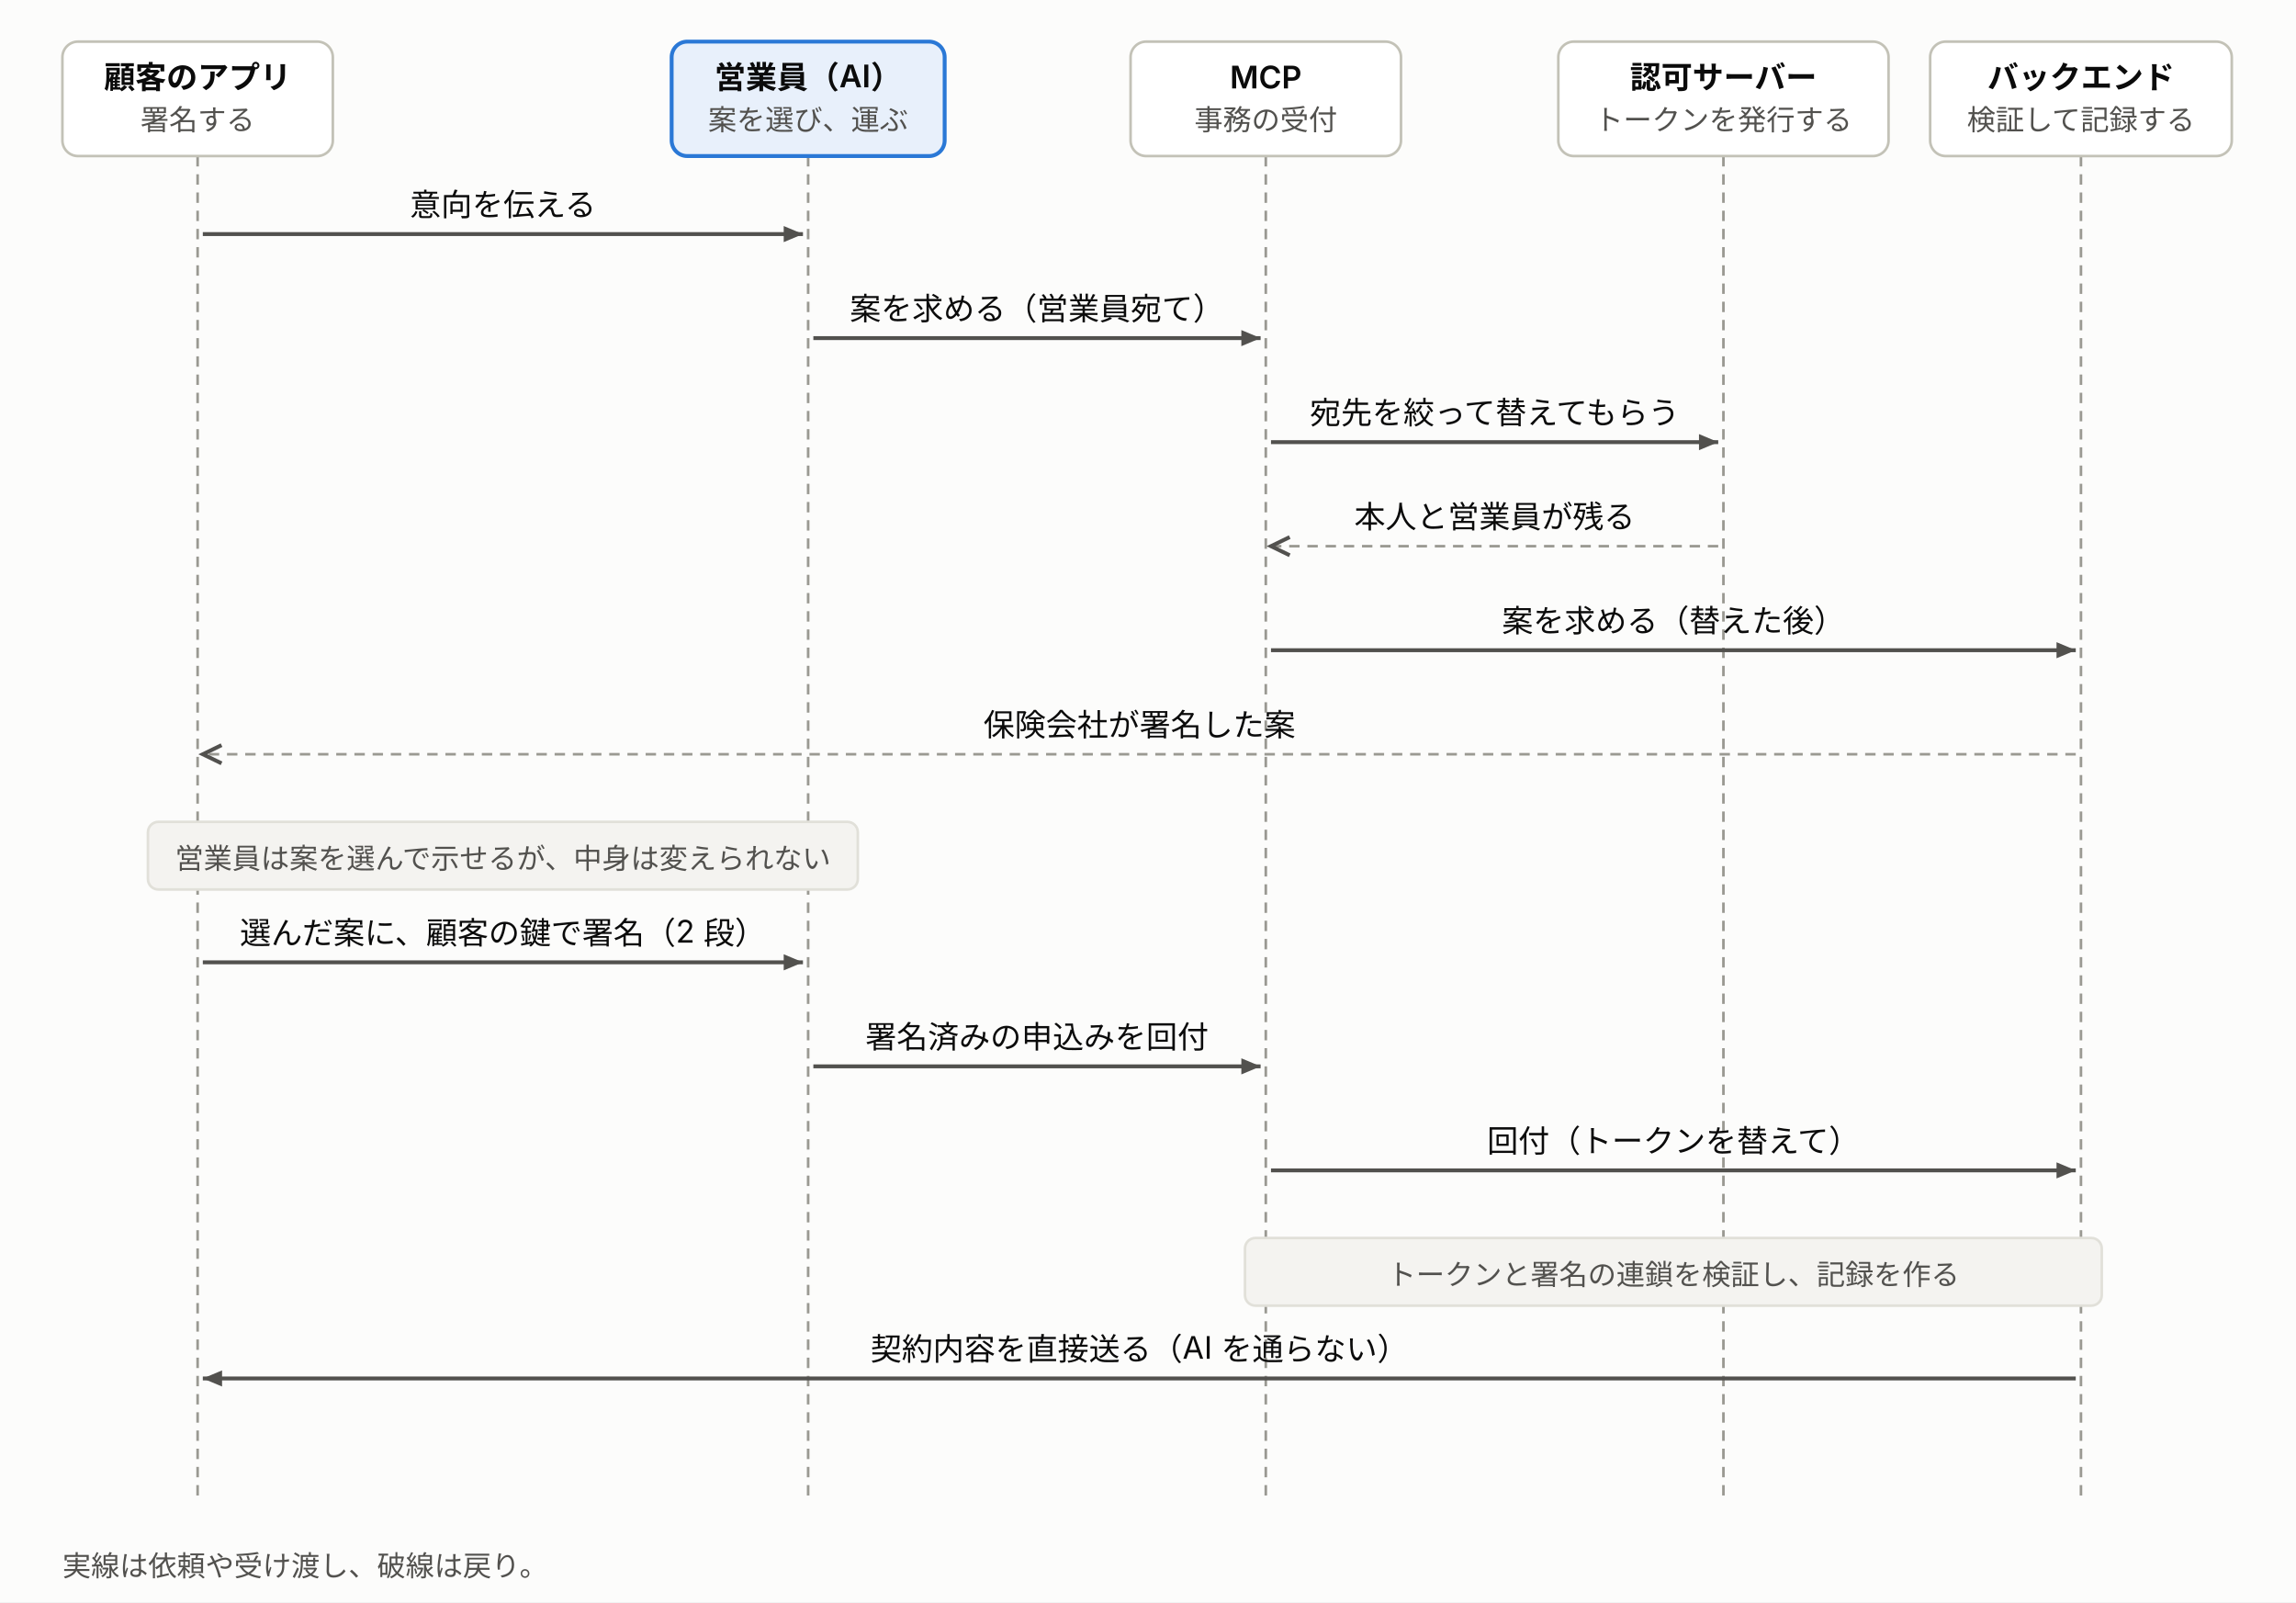
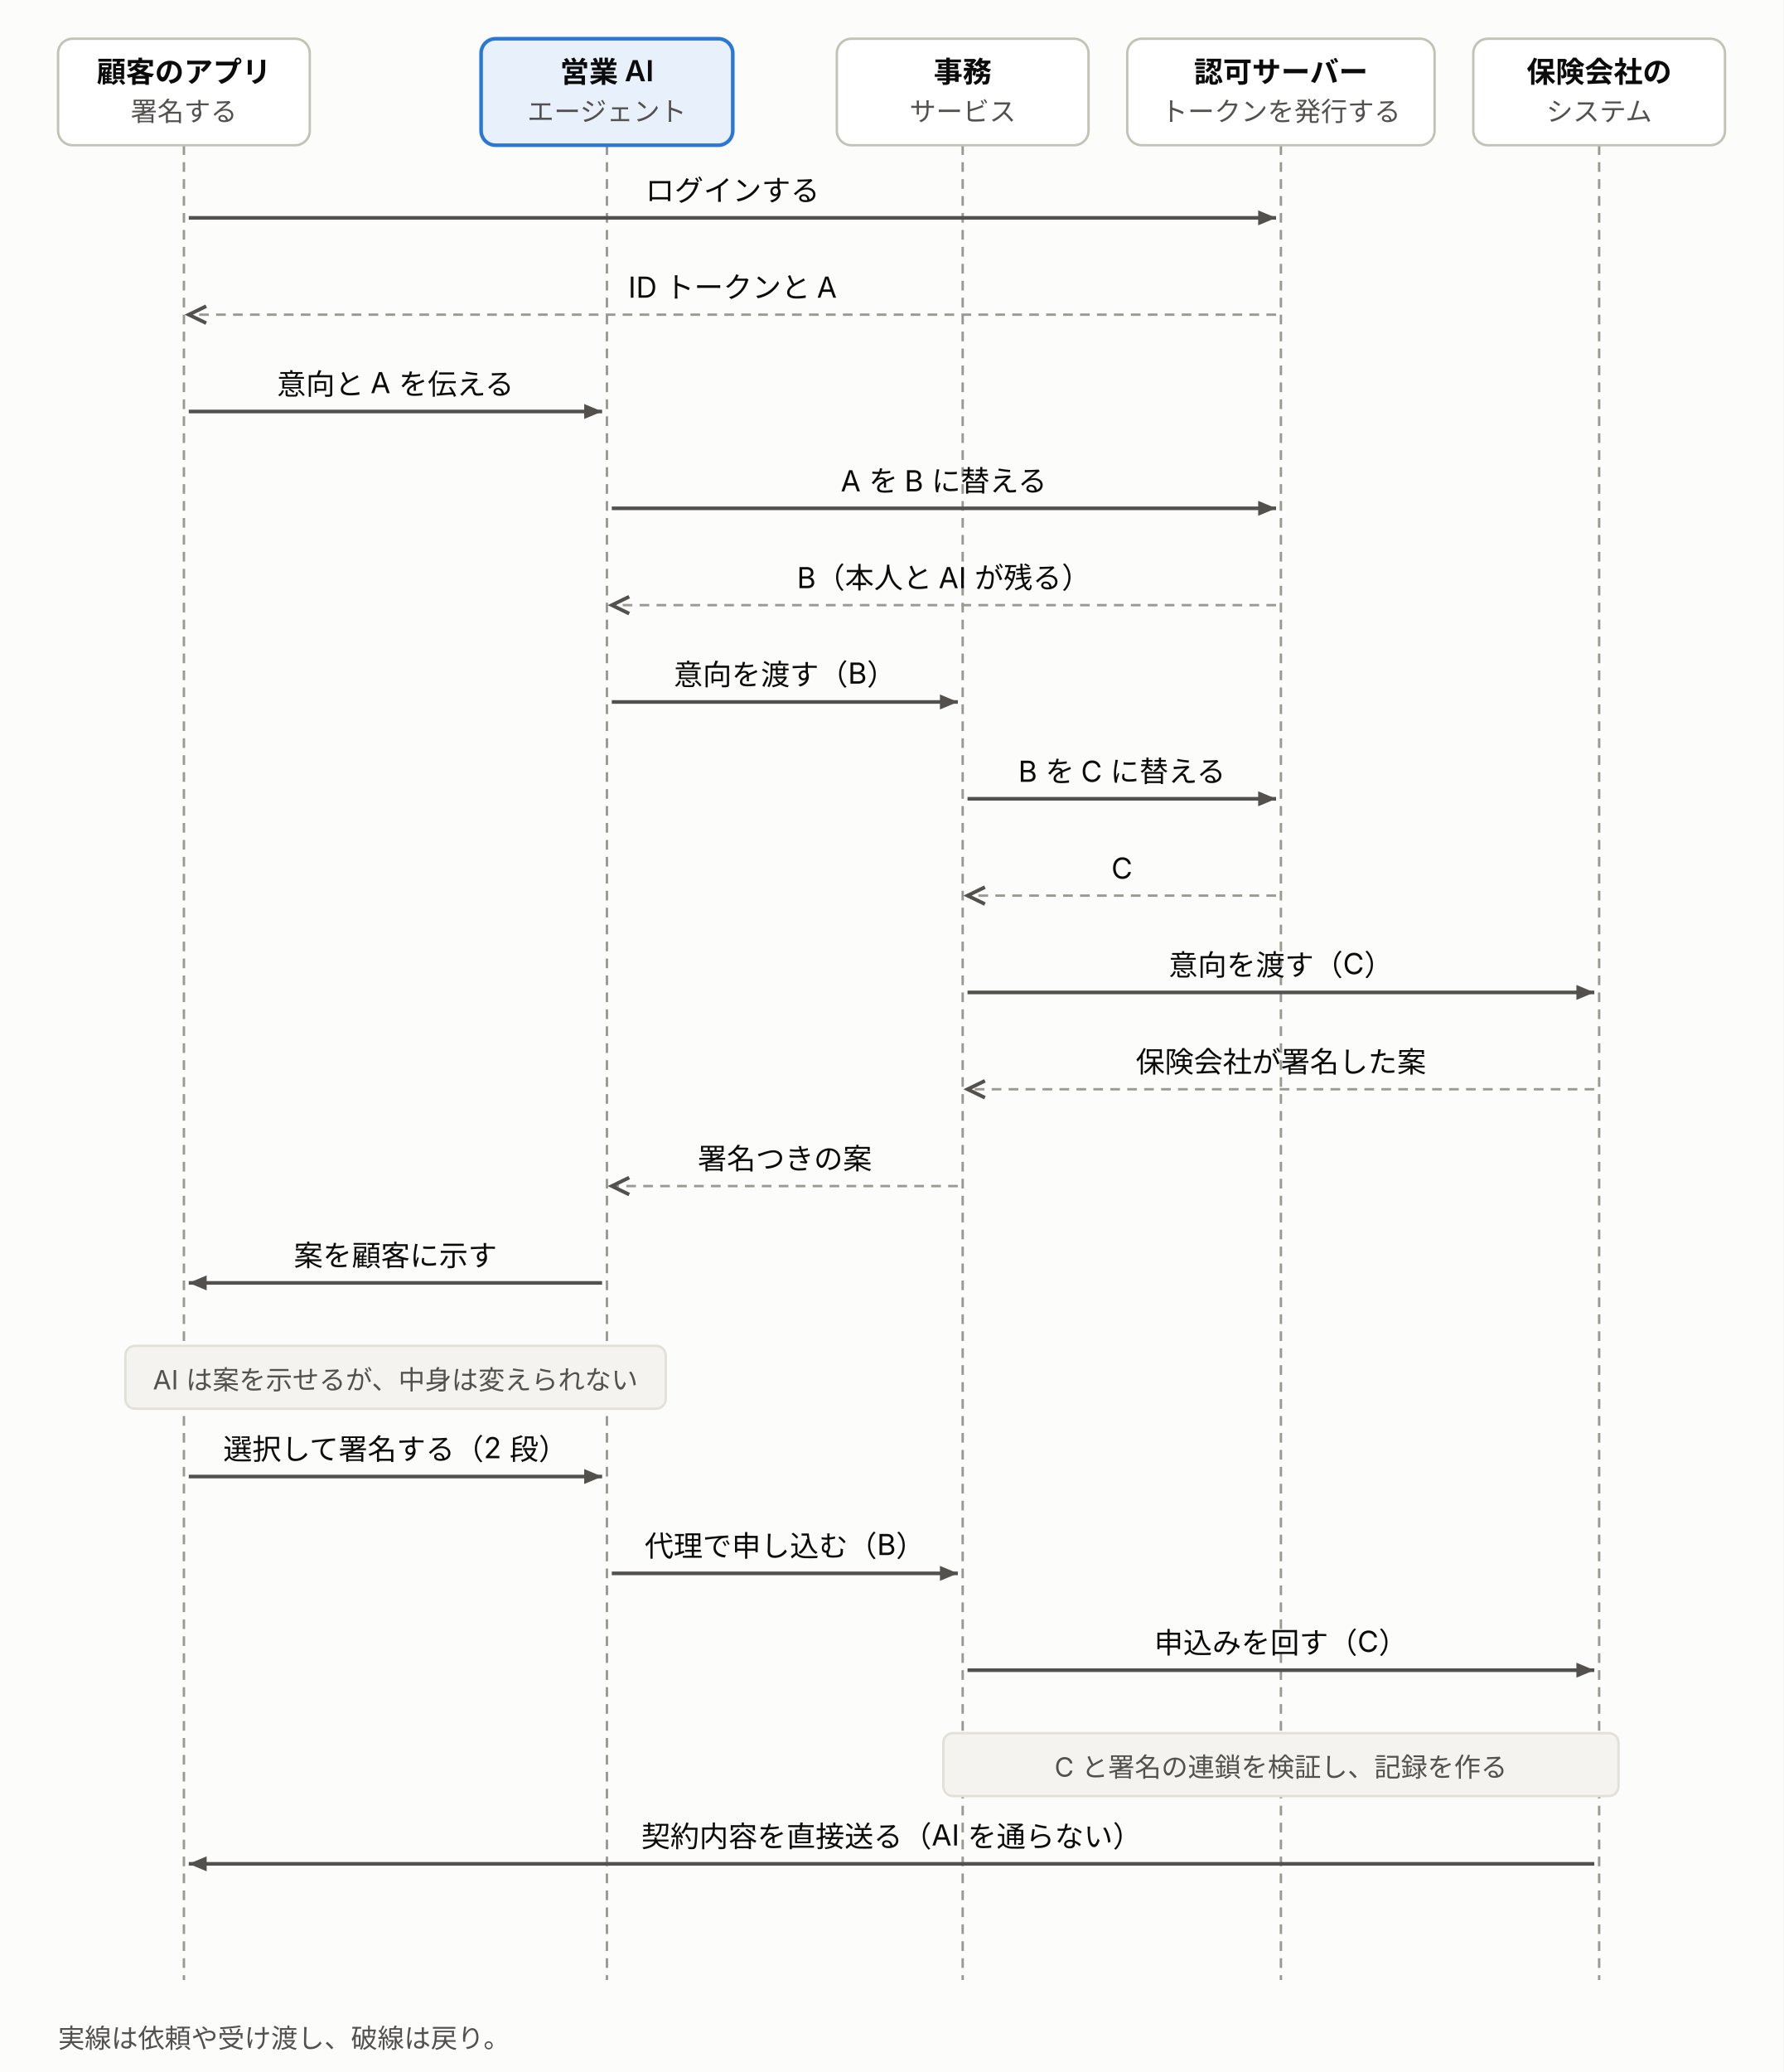
- <svg xmlns="http://www.w3.org/2000/svg" viewBox="0 0 883 616" width="883" height="616" role="img" aria-labelledby="t d">
+ <svg xmlns="http://www.w3.org/2000/svg" viewBox="0 0 737 856" width="737" height="856" role="img" aria-labelledby="t d">
  <style>
  svg { font-family: system-ui, -apple-system, "Hiragino Sans", "Noto Sans JP", sans-serif; }
  .bg { fill: #fcfcfb; } .ink { fill: #0b0b0b; } .ink2 { fill: #52514e; } .ink3 { fill: #898781; } .grid { stroke: #e1e0d9; stroke-width: 1; } .axis { stroke: #c3c2b7; stroke-width: 1; }
  .box { fill: #ffffff; stroke: #c3c2b7; stroke-width: 1; } .grp { fill: #f4f3f0; stroke: #e1e0d9; stroke-width: 1; } .track { fill: #e1e0d9; }
  .k1 { fill: #e8f0fb; stroke: #2a78d6; stroke-width: 1.5; } .k2 { fill: #fdeee7; stroke: #eb6834; stroke-width: 1.5; }
  .kadd { fill: #e6f6ef; stroke: #1baf7a; stroke-width: 1.5; } .krem { fill: #fdeceb; stroke: #e34948; stroke-width: 1.5; stroke-dasharray: 5 3; }
  .line { stroke: #52514e; stroke-width: 1.5; fill: none; } .dash { stroke: #9a9992; stroke-width: 1; stroke-dasharray: 4 3; fill: none; } .dot { stroke: #52514e; stroke-width: 2; stroke-dasharray: 0 5; stroke-linecap: round; fill: none; } .head { fill: #52514e; }
  .ladd { stroke: #1baf7a; stroke-width: 2; fill: none; } .lrem { stroke: #e34948; stroke-width: 1.5; stroke-dasharray: 5 3; fill: none; } .hadd { fill: #1baf7a; } .hrem { fill: #e34948; }
  .l1, .l2, .l3, .lg { stroke-width: 2; fill: none; stroke-linejoin: round; stroke-linecap: round; } .l1 { stroke: #2a78d6; } .l2 { stroke: #eb6834; } .l3 { stroke: #1baf7a; } .lg { stroke: #898781; }
  .link { stroke: #c3c2b7; stroke-width: 3; stroke-linecap: round; } .ring { stroke: #fcfcfb; stroke-width: 2; } .mark { stroke: #0b0b0b; stroke-width: 1.5; } .today { stroke: #0b0b0b; stroke-width: 1.5; }
  .s1 { fill: #2a78d6; } .s2 { fill: #eb6834; } .s3 { fill: #1baf7a; } .s4 { fill: #eda100; } .s5 { fill: #e87ba4; } .gray { fill: #898781; } .onfill { fill: #0b0b0b; }
  .h1 { fill: #cde2fb; } .h2 { fill: #86b6ef; } .h3 { fill: #3987e5; } .h4 { fill: #1c5cab; } .h5 { fill: #0d366b; }
  .t1, .t2, .t3 { fill: #0b0b0b; } .t4, .t5 { fill: #ffffff; }
  .ok { fill: #0ca30c; } .warn { fill: #fab219; } .bad { fill: #d03b3b; } .glyph { stroke: #ffffff; stroke-width: 2; fill: none; stroke-linecap: round; stroke-linejoin: round; }
  @media (prefers-color-scheme: dark) {
    .bg { fill: #1a1a19; } .ink { fill: #f0efec; } .ink2 { fill: #c3c2b7; } .ink3 { fill: #898781; } .grid { stroke: #2c2c2a; } .axis { stroke: #383835; }
    .box { fill: #242422; stroke: #4a4a46; } .grp { fill: #20201f; stroke: #2c2c2a; } .track { fill: #2c2c2a; }
    .k1 { fill: #17263a; stroke: #3987e5; } .k2 { fill: #3a2218; stroke: #d95926; }
    .kadd { fill: #12281f; stroke: #199e70; } .krem { fill: #3a1c1c; stroke: #e66767; }
    .line { stroke: #c3c2b7; } .dash { stroke: #7a7972; } .dot { stroke: #c3c2b7; } .head { fill: #c3c2b7; }
    .ladd { stroke: #199e70; } .lrem { stroke: #e66767; } .hadd { fill: #199e70; } .hrem { fill: #e66767; }
    .l1 { stroke: #3987e5; } .l2 { stroke: #d95926; } .l3 { stroke: #199e70; }
    .link { stroke: #5a5a55; } .ring { stroke: #1a1a19; } .mark { stroke: #f0efec; } .today { stroke: #f0efec; }
    .s1 { fill: #3987e5; } .s2 { fill: #d95926; } .s3 { fill: #199e70; } .s4 { fill: #c98500; } .s5 { fill: #d55181; }
    .h1 { fill: #0d366b; } .h2 { fill: #184f95; } .h3 { fill: #256abf; } .h4 { fill: #3987e5; } .h5 { fill: #9ec5f4; }
    .t1, .t2, .t3 { fill: #f0efec; } .t4, .t5 { fill: #0b0b0b; }
  }
</style>
-   <rect class="bg" width="883" height="616" />
-   <line class="dash" x1="76" x2="76" y1="60" y2="578" />
-   <line class="dash" x1="310.8" x2="310.8" y1="60" y2="578" />
-   <line class="dash" x1="486.8" x2="486.8" y1="60" y2="578" />
-   <line class="dash" x1="662.8" x2="662.8" y1="60" y2="578" />
-   <line class="dash" x1="800.3" x2="800.3" y1="60" y2="578" />
+   <rect class="bg" width="737" height="856" />
+   <line class="dash" x1="76" x2="76" y1="60" y2="818" />
+   <line class="dash" x1="250.8" x2="250.8" y1="60" y2="818" />
+   <line class="dash" x1="397.8" x2="397.8" y1="60" y2="818" />
+   <line class="dash" x1="529.3" x2="529.3" y1="60" y2="818" />
+   <line class="dash" x1="660.8" x2="660.8" y1="60" y2="818" />
  <rect class="box" x="24" y="16" width="104" height="44" rx="6" />
  <text x="76" y="34" class="ink" font-size="12" text-anchor="middle" font-weight="600">顧客のアプリ</text>
  <text x="76" y="50" class="ink2" font-size="11" text-anchor="middle" font-weight="400">署名する</text>
-   <rect class="k1" x="258.3" y="16" width="105" height="44" rx="6" />
-   <text x="310.8" y="34" class="ink" font-size="12" text-anchor="middle" font-weight="600">営業員（AI）</text>
-   <text x="310.8" y="50" class="ink2" font-size="11" text-anchor="middle" font-weight="400">案を選び、運ぶ</text>
-   <rect class="box" x="434.8" y="16" width="104" height="44" rx="6" />
-   <text x="486.8" y="34" class="ink" font-size="12" text-anchor="middle" font-weight="600">MCP</text>
-   <text x="486.8" y="50" class="ink2" font-size="11" text-anchor="middle" font-weight="400">事務の受付</text>
-   <rect class="box" x="599.3" y="16" width="127" height="44" rx="6" />
-   <text x="662.8" y="34" class="ink" font-size="12" text-anchor="middle" font-weight="600">認可サーバー</text>
-   <text x="662.8" y="50" class="ink2" font-size="11" text-anchor="middle" font-weight="400">トークンを発行する</text>
-   <rect class="box" x="742.3" y="16" width="116" height="44" rx="6" />
-   <text x="800.3" y="34" class="ink" font-size="12" text-anchor="middle" font-weight="600">バックエンド</text>
-   <text x="800.3" y="50" class="ink2" font-size="11" text-anchor="middle" font-weight="400">検証して記録する</text>
-   <polyline class="line" points="78,90 308.8,90" />
-   <polygon class="head" points="308.8,90 301.4,86.9 301.4,93.1" />
-   <text x="193.4" y="83" class="ink" font-size="12" text-anchor="middle" font-weight="400">意向を伝える</text>
-   <polyline class="line" points="312.8,130 484.8,130" />
-   <polygon class="head" points="484.8,130 477.4,126.9 477.4,133.1" />
-   <text x="398.8" y="123" class="ink" font-size="12" text-anchor="middle" font-weight="400">案を求める（営業員宛て）</text>
-   <polyline class="line" points="488.8,170 660.8,170" />
-   <polygon class="head" points="660.8,170 653.4,166.9 653.4,173.1" />
-   <text x="574.8" y="163" class="ink" font-size="12" text-anchor="middle" font-weight="400">宛先を絞って替えてもらう</text>
-   <polyline class="dash" points="660.8,210 488.8,210" />
-   <polyline class="line" points="496,213.5 488.8,210 496,206.5" />
-   <text x="574.8" y="203" class="ink" font-size="12" text-anchor="middle" font-weight="400">本人と営業員が残る</text>
-   <polyline class="line" points="488.8,250 798.3,250" />
-   <polygon class="head" points="798.3,250 790.9,246.9 790.9,253.1" />
-   <text x="643.6" y="243" class="ink" font-size="12" text-anchor="middle" font-weight="400">案を求める（替えた後）</text>
-   <polyline class="dash" points="798.3,290 78,290" />
-   <polyline class="line" points="85.2,293.5 78,290 85.2,286.5" />
-   <text x="438.2" y="283" class="ink" font-size="12" text-anchor="middle" font-weight="400">保険会社が署名した案</text>
-   <rect class="grp" x="56.9" y="316" width="273" height="26" rx="4" />
-   <text x="193.4" y="334" class="ink2" font-size="11" text-anchor="middle" font-weight="400">営業員は案を選んで示せるが、中身は変えられない</text>
-   <polyline class="line" points="78,370 308.8,370" />
-   <polygon class="head" points="308.8,370 301.4,366.9 301.4,373.1" />
-   <text x="193.4" y="363" class="ink" font-size="12" text-anchor="middle" font-weight="400">選んだ案に、顧客の鍵で署名（2 段）</text>
-   <polyline class="line" points="312.8,410 484.8,410" />
-   <polygon class="head" points="484.8,410 477.4,406.9 477.4,413.1" />
-   <text x="398.8" y="403" class="ink" font-size="12" text-anchor="middle" font-weight="400">署名済みの申込みを回付</text>
-   <polyline class="line" points="488.8,450 798.3,450" />
-   <polygon class="head" points="798.3,450 790.9,446.9 790.9,453.1" />
-   <text x="643.6" y="443" class="ink" font-size="12" text-anchor="middle" font-weight="400">回付（トークンを替えて）</text>
-   <rect class="grp" x="478.8" y="476" width="329.5" height="26" rx="4" />
-   <text x="643.6" y="494" class="ink2" font-size="11" text-anchor="middle" font-weight="400">トークンと署名の連鎖を検証し、記録を作る</text>
-   <polyline class="line" points="798.3,530 78,530" />
+   <rect class="k1" x="198.8" y="16" width="104" height="44" rx="6" />
+   <text x="250.8" y="34" class="ink" font-size="12" text-anchor="middle" font-weight="600">営業 AI</text>
+   <text x="250.8" y="50" class="ink2" font-size="11" text-anchor="middle" font-weight="400">エージェント</text>
+   <rect class="box" x="345.8" y="16" width="104" height="44" rx="6" />
+   <text x="397.8" y="34" class="ink" font-size="12" text-anchor="middle" font-weight="600">事務</text>
+   <text x="397.8" y="50" class="ink2" font-size="11" text-anchor="middle" font-weight="400">サービス</text>
+   <rect class="box" x="465.8" y="16" width="127" height="44" rx="6" />
+   <text x="529.3" y="34" class="ink" font-size="12" text-anchor="middle" font-weight="600">認可サーバー</text>
+   <text x="529.3" y="50" class="ink2" font-size="11" text-anchor="middle" font-weight="400">トークンを発行する</text>
+   <rect class="box" x="608.8" y="16" width="104" height="44" rx="6" />
+   <text x="660.8" y="34" class="ink" font-size="12" text-anchor="middle" font-weight="600">保険会社の</text>
+   <text x="660.8" y="50" class="ink2" font-size="11" text-anchor="middle" font-weight="400">システム</text>
+   <polyline class="line" points="78,90 527.3,90" />
+   <polygon class="head" points="527.3,90 519.9,86.9 519.9,93.1" />
+   <text x="302.7" y="83" class="ink" font-size="12" text-anchor="middle" font-weight="400">ログインする</text>
+   <polyline class="dash" points="527.3,130 78,130" />
+   <polyline class="line" points="85.2,133.5 78,130 85.2,126.5" />
+   <text x="302.7" y="123" class="ink" font-size="12" text-anchor="middle" font-weight="400">ID トークンと A</text>
+   <polyline class="line" points="78,170 248.8,170" />
+   <polygon class="head" points="248.8,170 241.4,166.9 241.4,173.1" />
+   <text x="163.4" y="163" class="ink" font-size="12" text-anchor="middle" font-weight="400">意向と A を伝える</text>
+   <polyline class="line" points="252.8,210 527.3,210" />
+   <polygon class="head" points="527.3,210 519.9,206.9 519.9,213.1" />
+   <text x="390" y="203" class="ink" font-size="12" text-anchor="middle" font-weight="400">A を B に替える</text>
+   <polyline class="dash" points="527.3,250 252.8,250" />
+   <polyline class="line" points="260,253.5 252.8,250 260,246.5" />
+   <text x="390" y="243" class="ink" font-size="12" text-anchor="middle" font-weight="400">B（本人と AI が残る）</text>
+   <polyline class="line" points="252.8,290 395.8,290" />
+   <polygon class="head" points="395.8,290 388.4,286.9 388.4,293.1" />
+   <text x="324.3" y="283" class="ink" font-size="12" text-anchor="middle" font-weight="400">意向を渡す（B）</text>
+   <polyline class="line" points="399.8,330 527.3,330" />
+   <polygon class="head" points="527.3,330 519.9,326.9 519.9,333.1" />
+   <text x="463.6" y="323" class="ink" font-size="12" text-anchor="middle" font-weight="400">B を C に替える</text>
+   <polyline class="dash" points="527.3,370 399.8,370" />
+   <polyline class="line" points="407,373.5 399.8,370 407,366.5" />
+   <text x="463.6" y="363" class="ink" font-size="12" text-anchor="middle" font-weight="400">C</text>
+   <polyline class="line" points="399.8,410 658.8,410" />
+   <polygon class="head" points="658.8,410 651.4,406.9 651.4,413.1" />
+   <text x="529.3" y="403" class="ink" font-size="12" text-anchor="middle" font-weight="400">意向を渡す（C）</text>
+   <polyline class="dash" points="658.8,450 399.8,450" />
+   <polyline class="line" points="407,453.5 399.8,450 407,446.5" />
+   <text x="529.3" y="443" class="ink" font-size="12" text-anchor="middle" font-weight="400">保険会社が署名した案</text>
+   <polyline class="dash" points="395.8,490 252.8,490" />
+   <polyline class="line" points="260,493.5 252.8,490 260,486.5" />
+   <text x="324.3" y="483" class="ink" font-size="12" text-anchor="middle" font-weight="400">署名つきの案</text>
+   <polyline class="line" points="248.8,530 78,530" />
  <polygon class="head" points="78,530 85.4,533.1 85.4,526.9" />
-   <text x="438.2" y="523" class="ink" font-size="12" text-anchor="middle" font-weight="400">契約内容を直接送る（AI を通らない）</text>
-   <text x="24" y="606" class="ink2" font-size="11" text-anchor="start" font-weight="400">実線は依頼や受け渡し、破線は戻り。</text>
+   <text x="163.4" y="523" class="ink" font-size="12" text-anchor="middle" font-weight="400">案を顧客に示す</text>
+   <rect class="grp" x="51.8" y="556" width="223.3" height="26" rx="4" />
+   <text x="163.4" y="574" class="ink2" font-size="11" text-anchor="middle" font-weight="400">AI は案を示せるが、中身は変えられない</text>
+   <polyline class="line" points="78,610 248.8,610" />
+   <polygon class="head" points="248.8,610 241.4,606.9 241.4,613.1" />
+   <text x="163.4" y="603" class="ink" font-size="12" text-anchor="middle" font-weight="400">選択して署名する（2 段）</text>
+   <polyline class="line" points="252.8,650 395.8,650" />
+   <polygon class="head" points="395.8,650 388.4,646.9 388.4,653.1" />
+   <text x="324.3" y="643" class="ink" font-size="12" text-anchor="middle" font-weight="400">代理で申し込む（B）</text>
+   <polyline class="line" points="399.8,690 658.8,690" />
+   <polygon class="head" points="658.8,690 651.4,686.9 651.4,693.1" />
+   <text x="529.3" y="683" class="ink" font-size="12" text-anchor="middle" font-weight="400">申込みを回す（C）</text>
+   <rect class="grp" x="389.8" y="716" width="279" height="26" rx="4" />
+   <text x="529.3" y="734" class="ink2" font-size="11" text-anchor="middle" font-weight="400">C と署名の連鎖を検証し、記録を作る</text>
+   <polyline class="line" points="658.8,770 78,770" />
+   <polygon class="head" points="78,770 85.4,773.1 85.4,766.9" />
+   <text x="368.4" y="763" class="ink" font-size="12" text-anchor="middle" font-weight="400">契約内容を直接送る（AI を通らない）</text>
+   <text x="24" y="846" class="ink2" font-size="11" text-anchor="start" font-weight="400">実線は依頼や受け渡し、破線は戻り。</text>
</svg>
